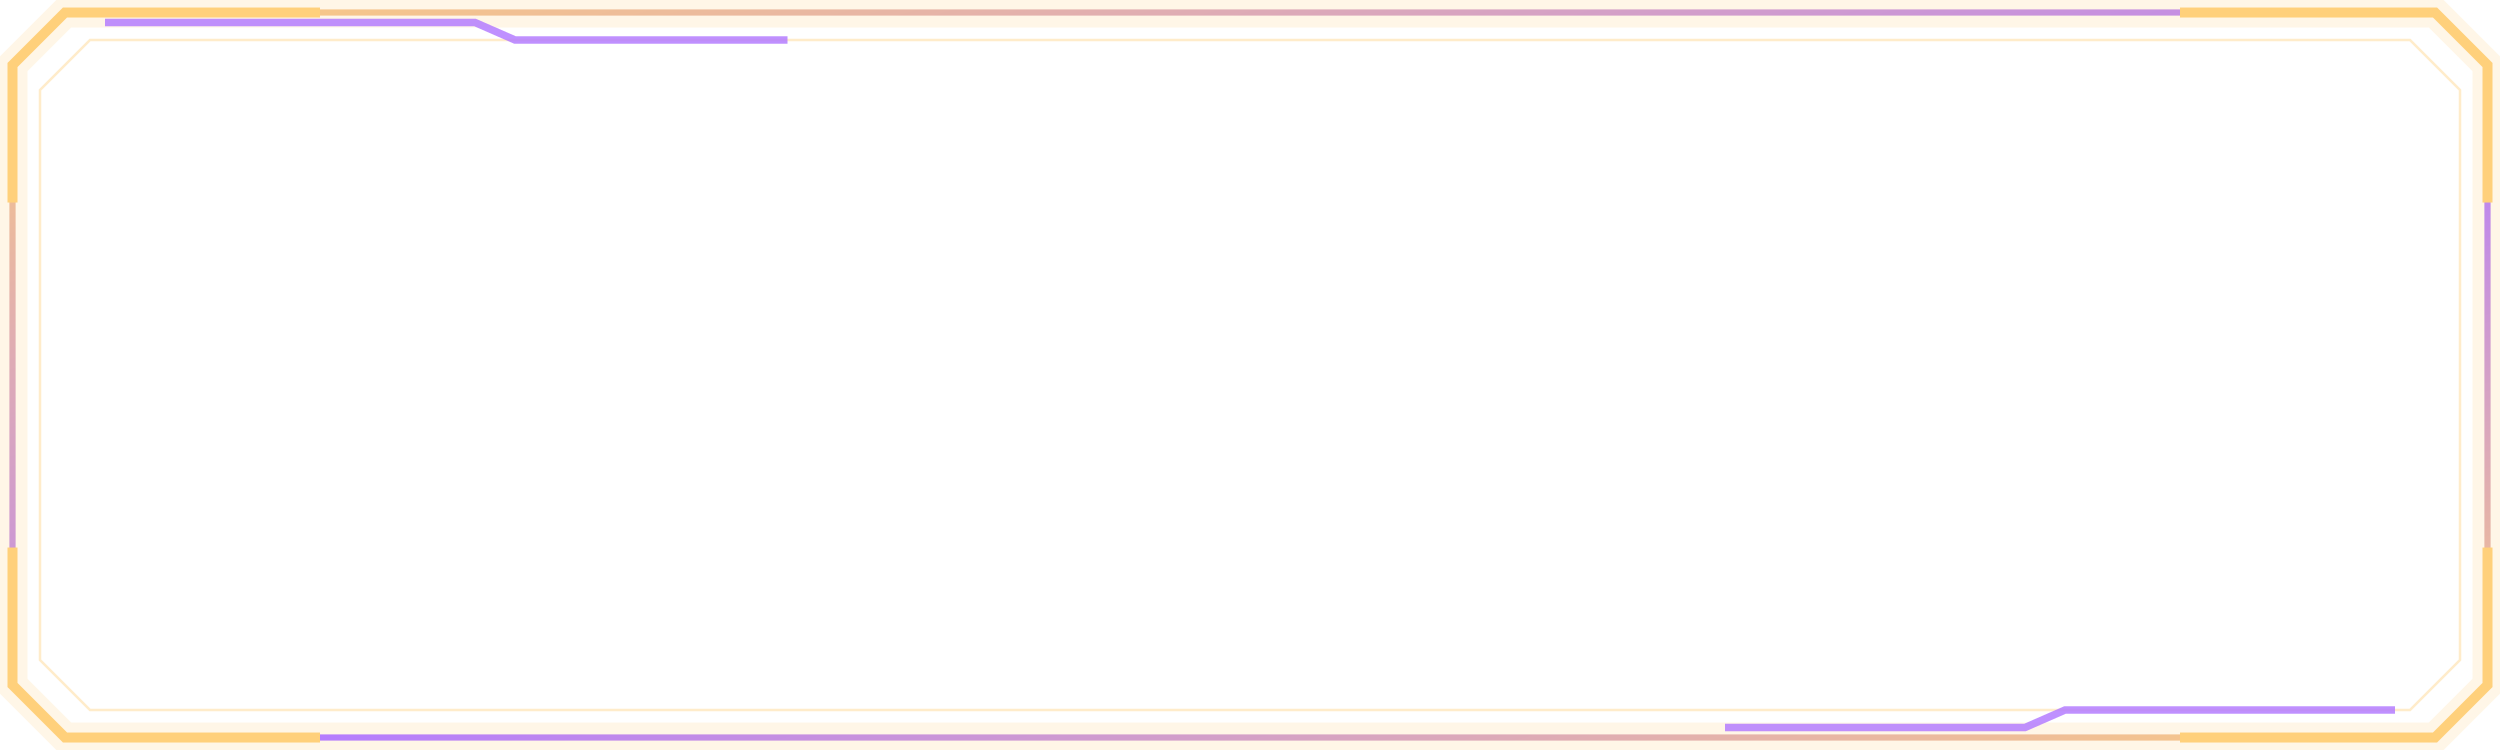
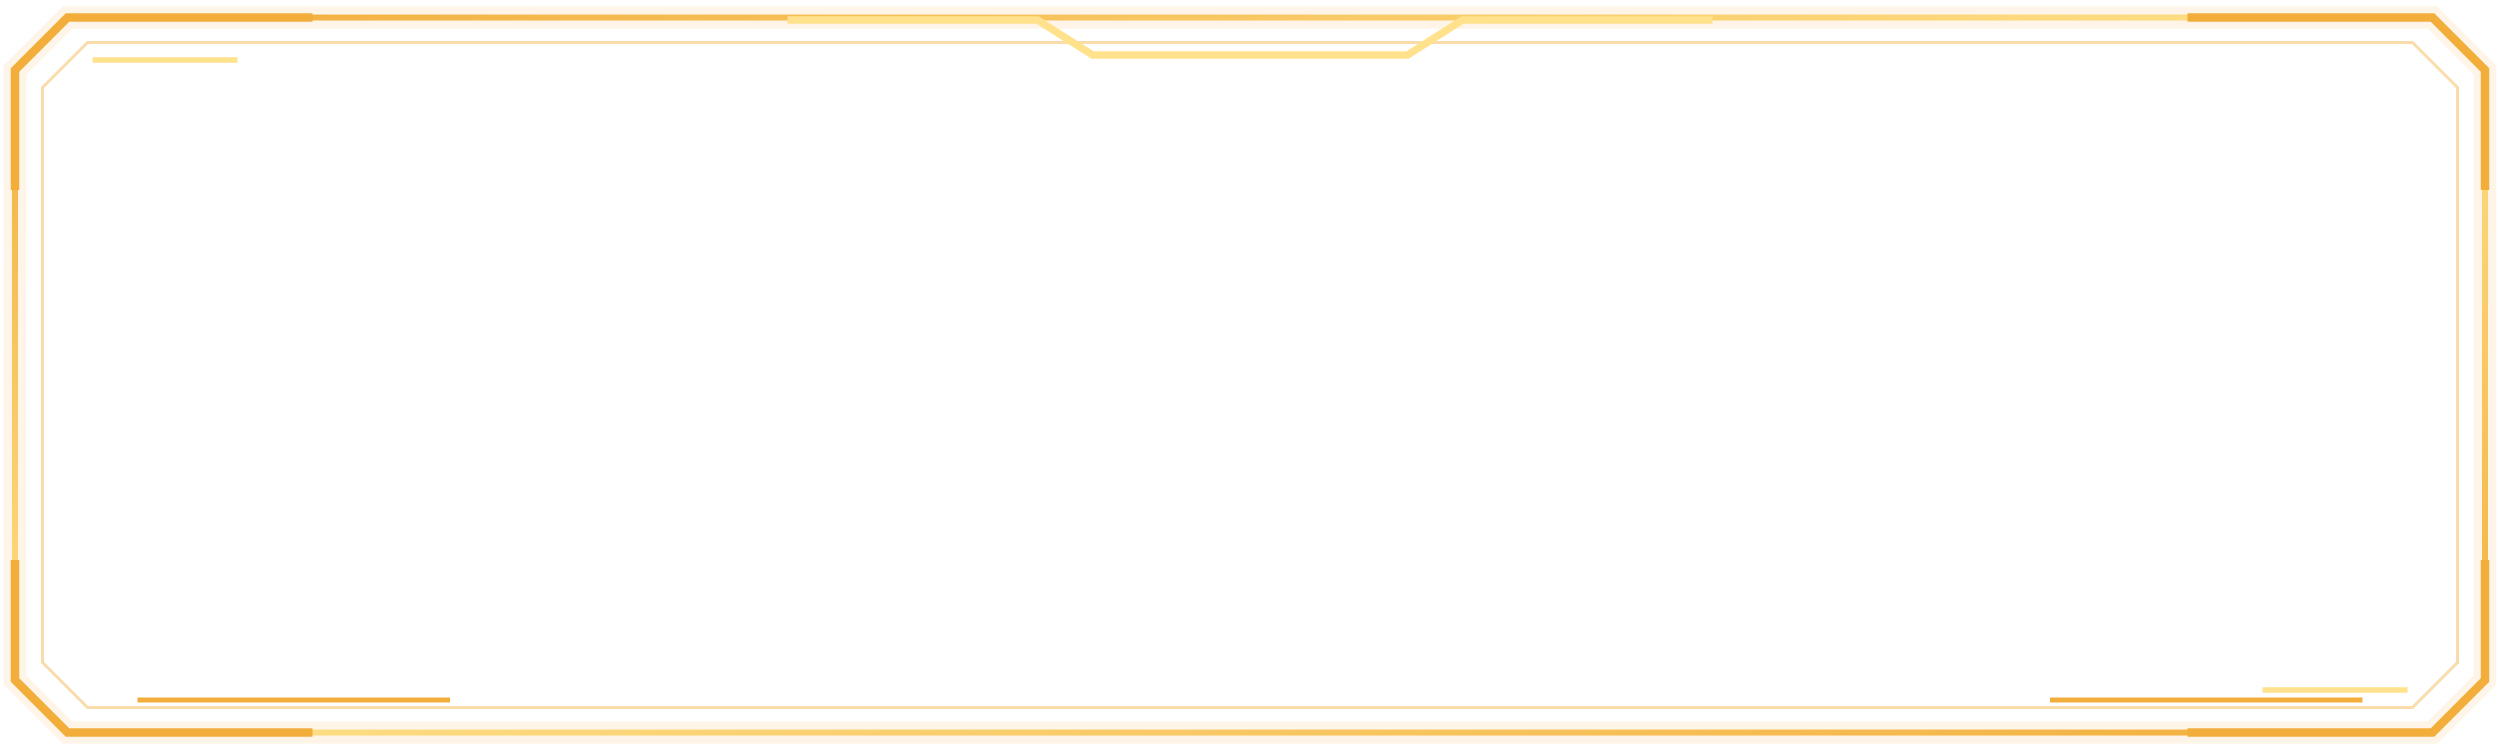
<svg xmlns="http://www.w3.org/2000/svg" viewBox="0 0 1000 300" preserveAspectRatio="none">
  <defs>
-     <linearGradient id="line" x2="1" y2="1">
-       <stop stop-color="#ffd07b" />
-       <stop offset=".56" stop-color="#b47cff" />
-       <stop offset="1" stop-color="#ffd07b" />
+     <linearGradient id="rim" x1="0" y1="0" x2="1" y2="1">
+       <stop stop-color="#f2ad3b" />
+       <stop offset=".5" stop-color="#ffe28b" />
+       <stop offset="1" stop-color="#f2ad3b" />
    </linearGradient>
  </defs>
-   <path d="M 26 5 H 974 L 995 26 V 274 L 974 295 H 26 L 5 274 V 26 Z" fill="none" stroke="#ffd07b" stroke-opacity=".18" stroke-width="12" />
-   <path d="M 26 5 H 974 L 995 26 V 274 L 974 295 H 26 L 5 274 V 26 Z" fill="none" stroke="url(#line)" stroke-width="2.5" />
-   <path d="M 36 16 H 964 L 984 36 V 264 L 964 284 H 36 L 16 264 V 36 Z" fill="none" stroke="#ffd07b" stroke-opacity=".4" stroke-width="1" />
-   <path d="M 5 81 V 26 L 26 5 H 128 M 872 5 H 974 L 995 26 V 81 M 5 219 V 274 L 26 295 H 128 M 872 295 H 974 L 995 274 V 219" stroke="#ffd07b" stroke-width="4" fill="none" />
-   <path d="M 42 9 H 190 l 16 7 H 315 M 690 291 H 810 l 16 -7 H 958" stroke="#b47cff" stroke-width="3" fill="none" opacity=".85" />
+   <path d="M27 7 H973 L994 28 V272 L973 293 H27 L6 272 V28 Z" fill="none" stroke="#f2ad3b" stroke-opacity=".12" stroke-width="9" />
+   <path d="M27 7 H973 L994 28 V272 L973 293 H27 L6 272 V28 Z" fill="none" stroke="url(#rim)" stroke-width="2.4" />
+   <path d="M35 17 H965 L983 35 V265 L965 283 H35 L17 265 V35 Z" fill="none" stroke="#f2ad3b" stroke-opacity=".42" stroke-width="1.2" />
+   <path d="M6 76 V28 L27 7 H125 M875 7 H973 L994 28 V76 M6 224 V272 L27 293 H125 M875 293 H973 L994 272 V224" fill="none" stroke="#f2ad3b" stroke-width="3.4" />
+   <path d="M37 24 H95 M905 276 H963" fill="none" stroke="#ffe28b" stroke-width="2.2" />
+   <path d="M315 8 h100 l22 14 h126 l22 -14 h100" stroke="#ffe28b" stroke-width="3" fill="none" />
+   <path d="M55 280 h125 M820 280 h125" stroke="#f2ad3b" stroke-width="2" fill="none" />
</svg>
